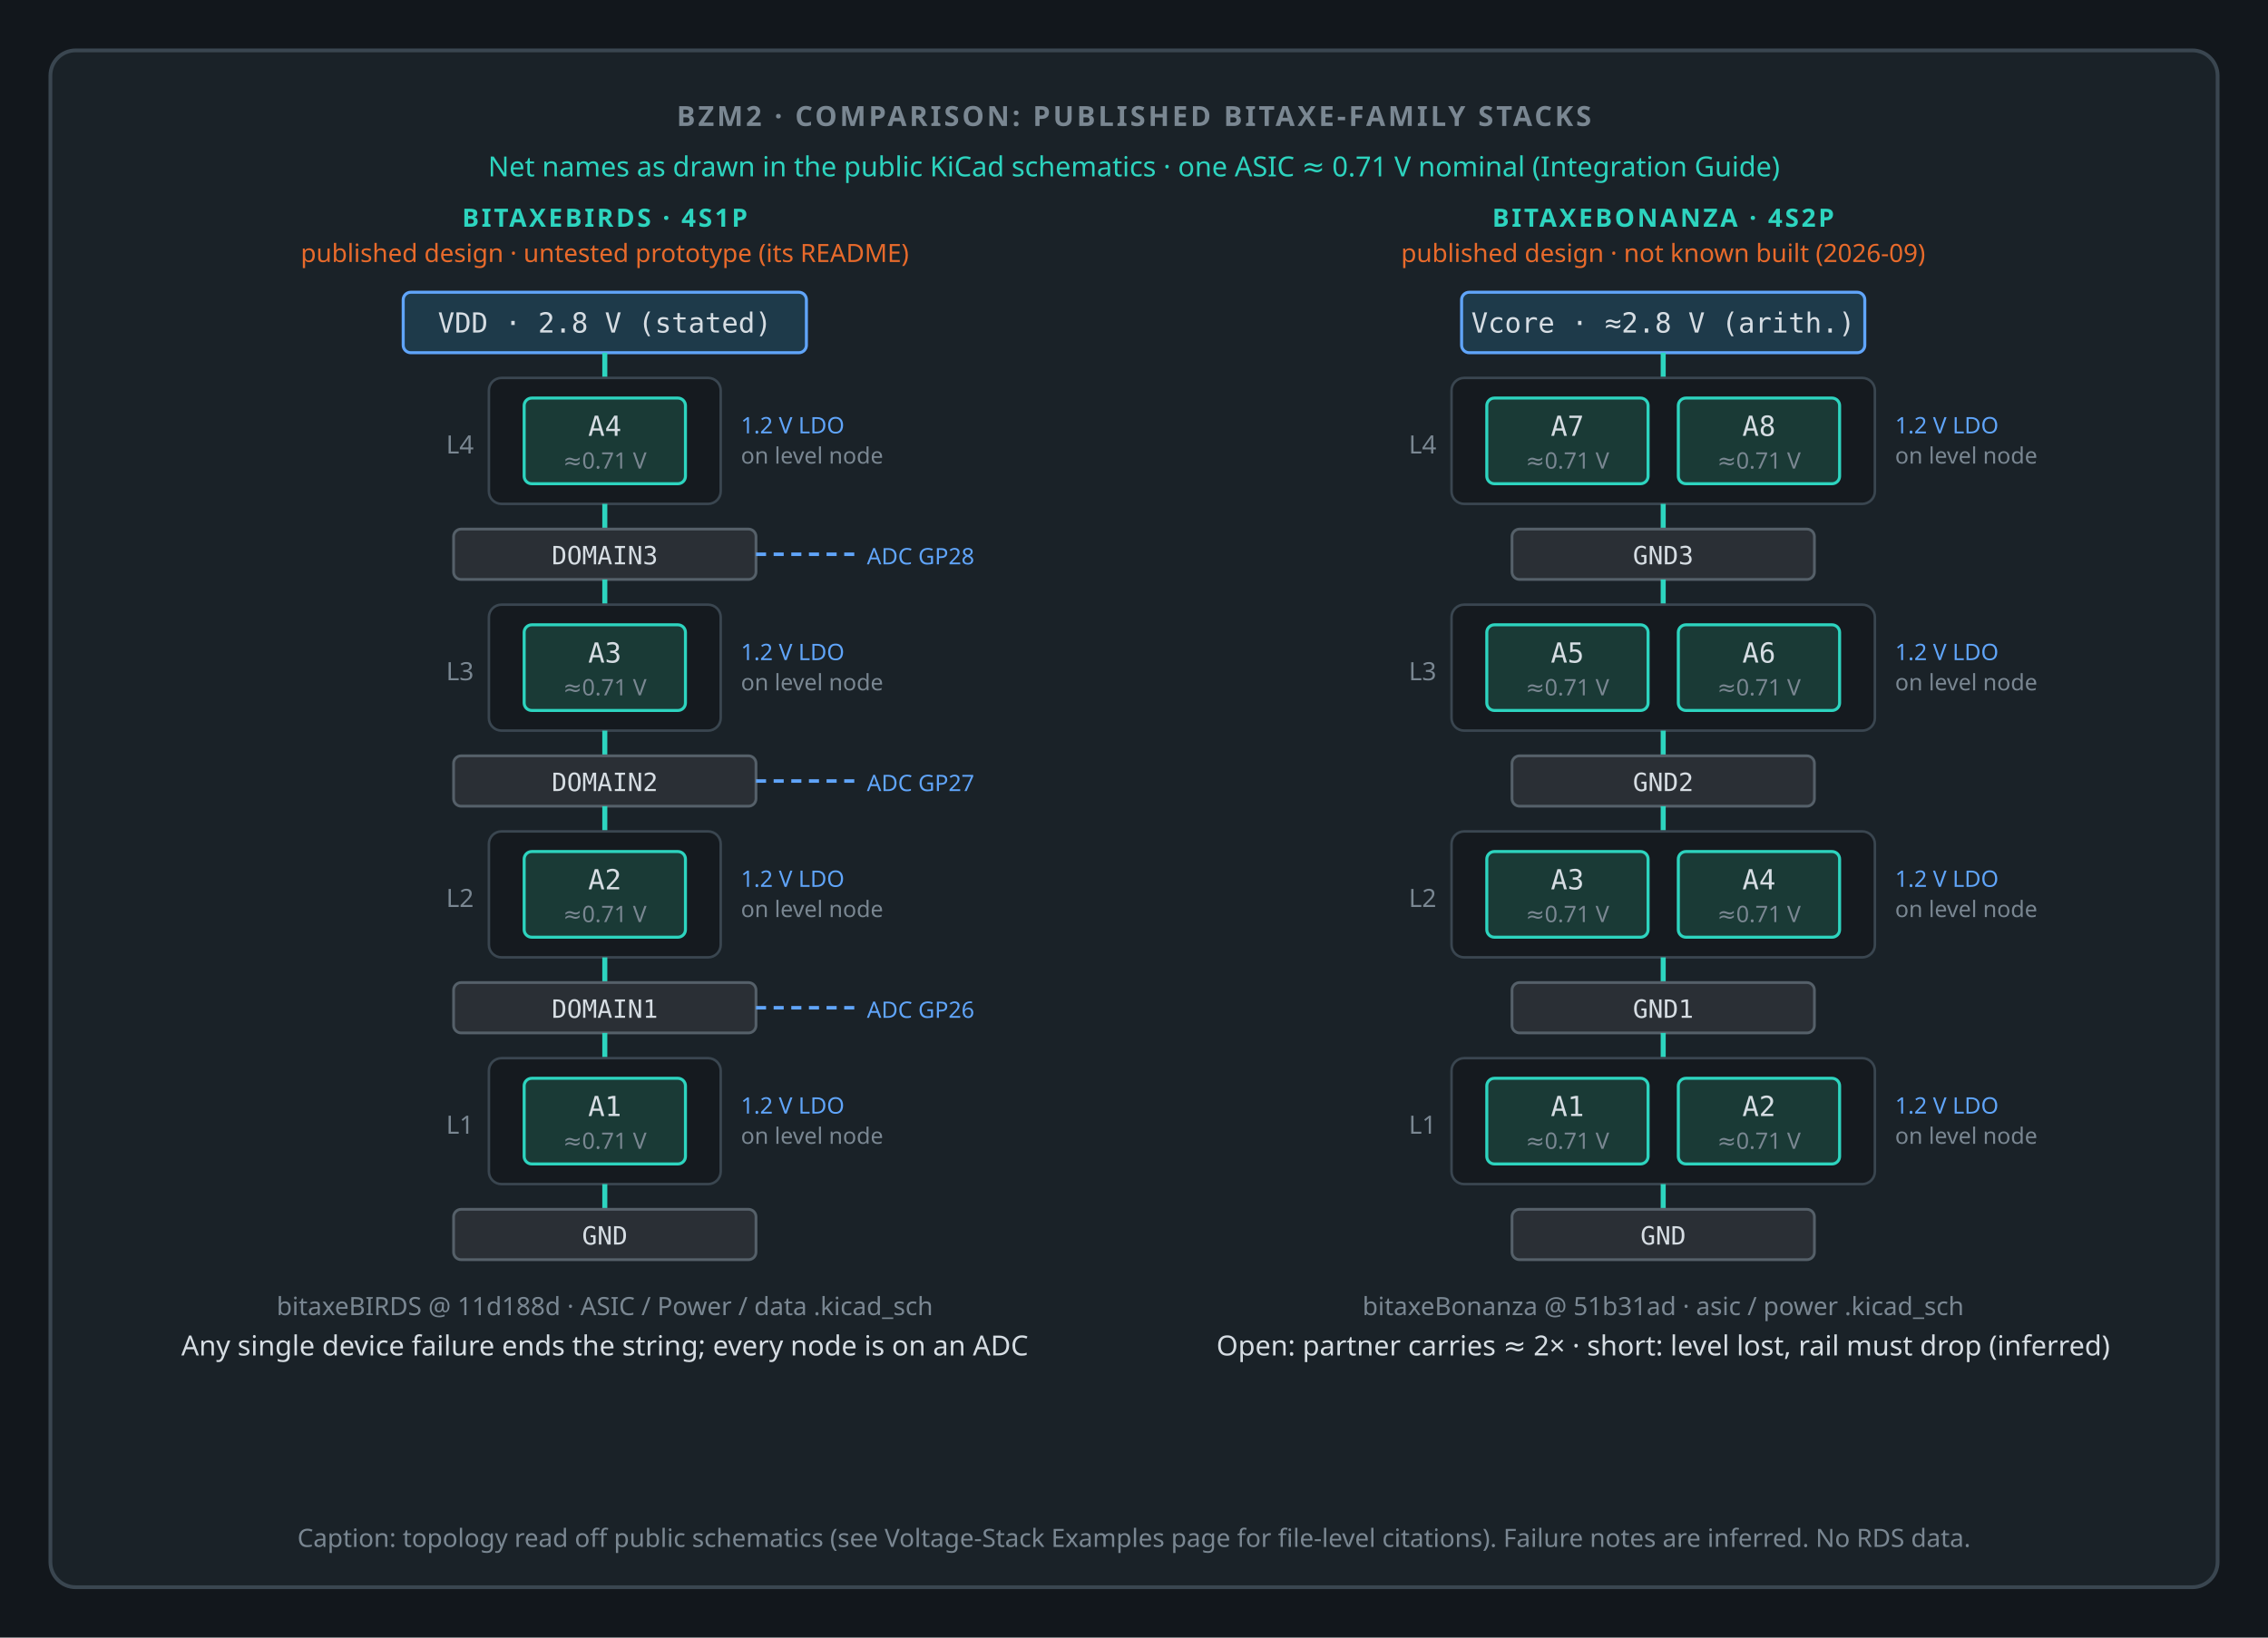
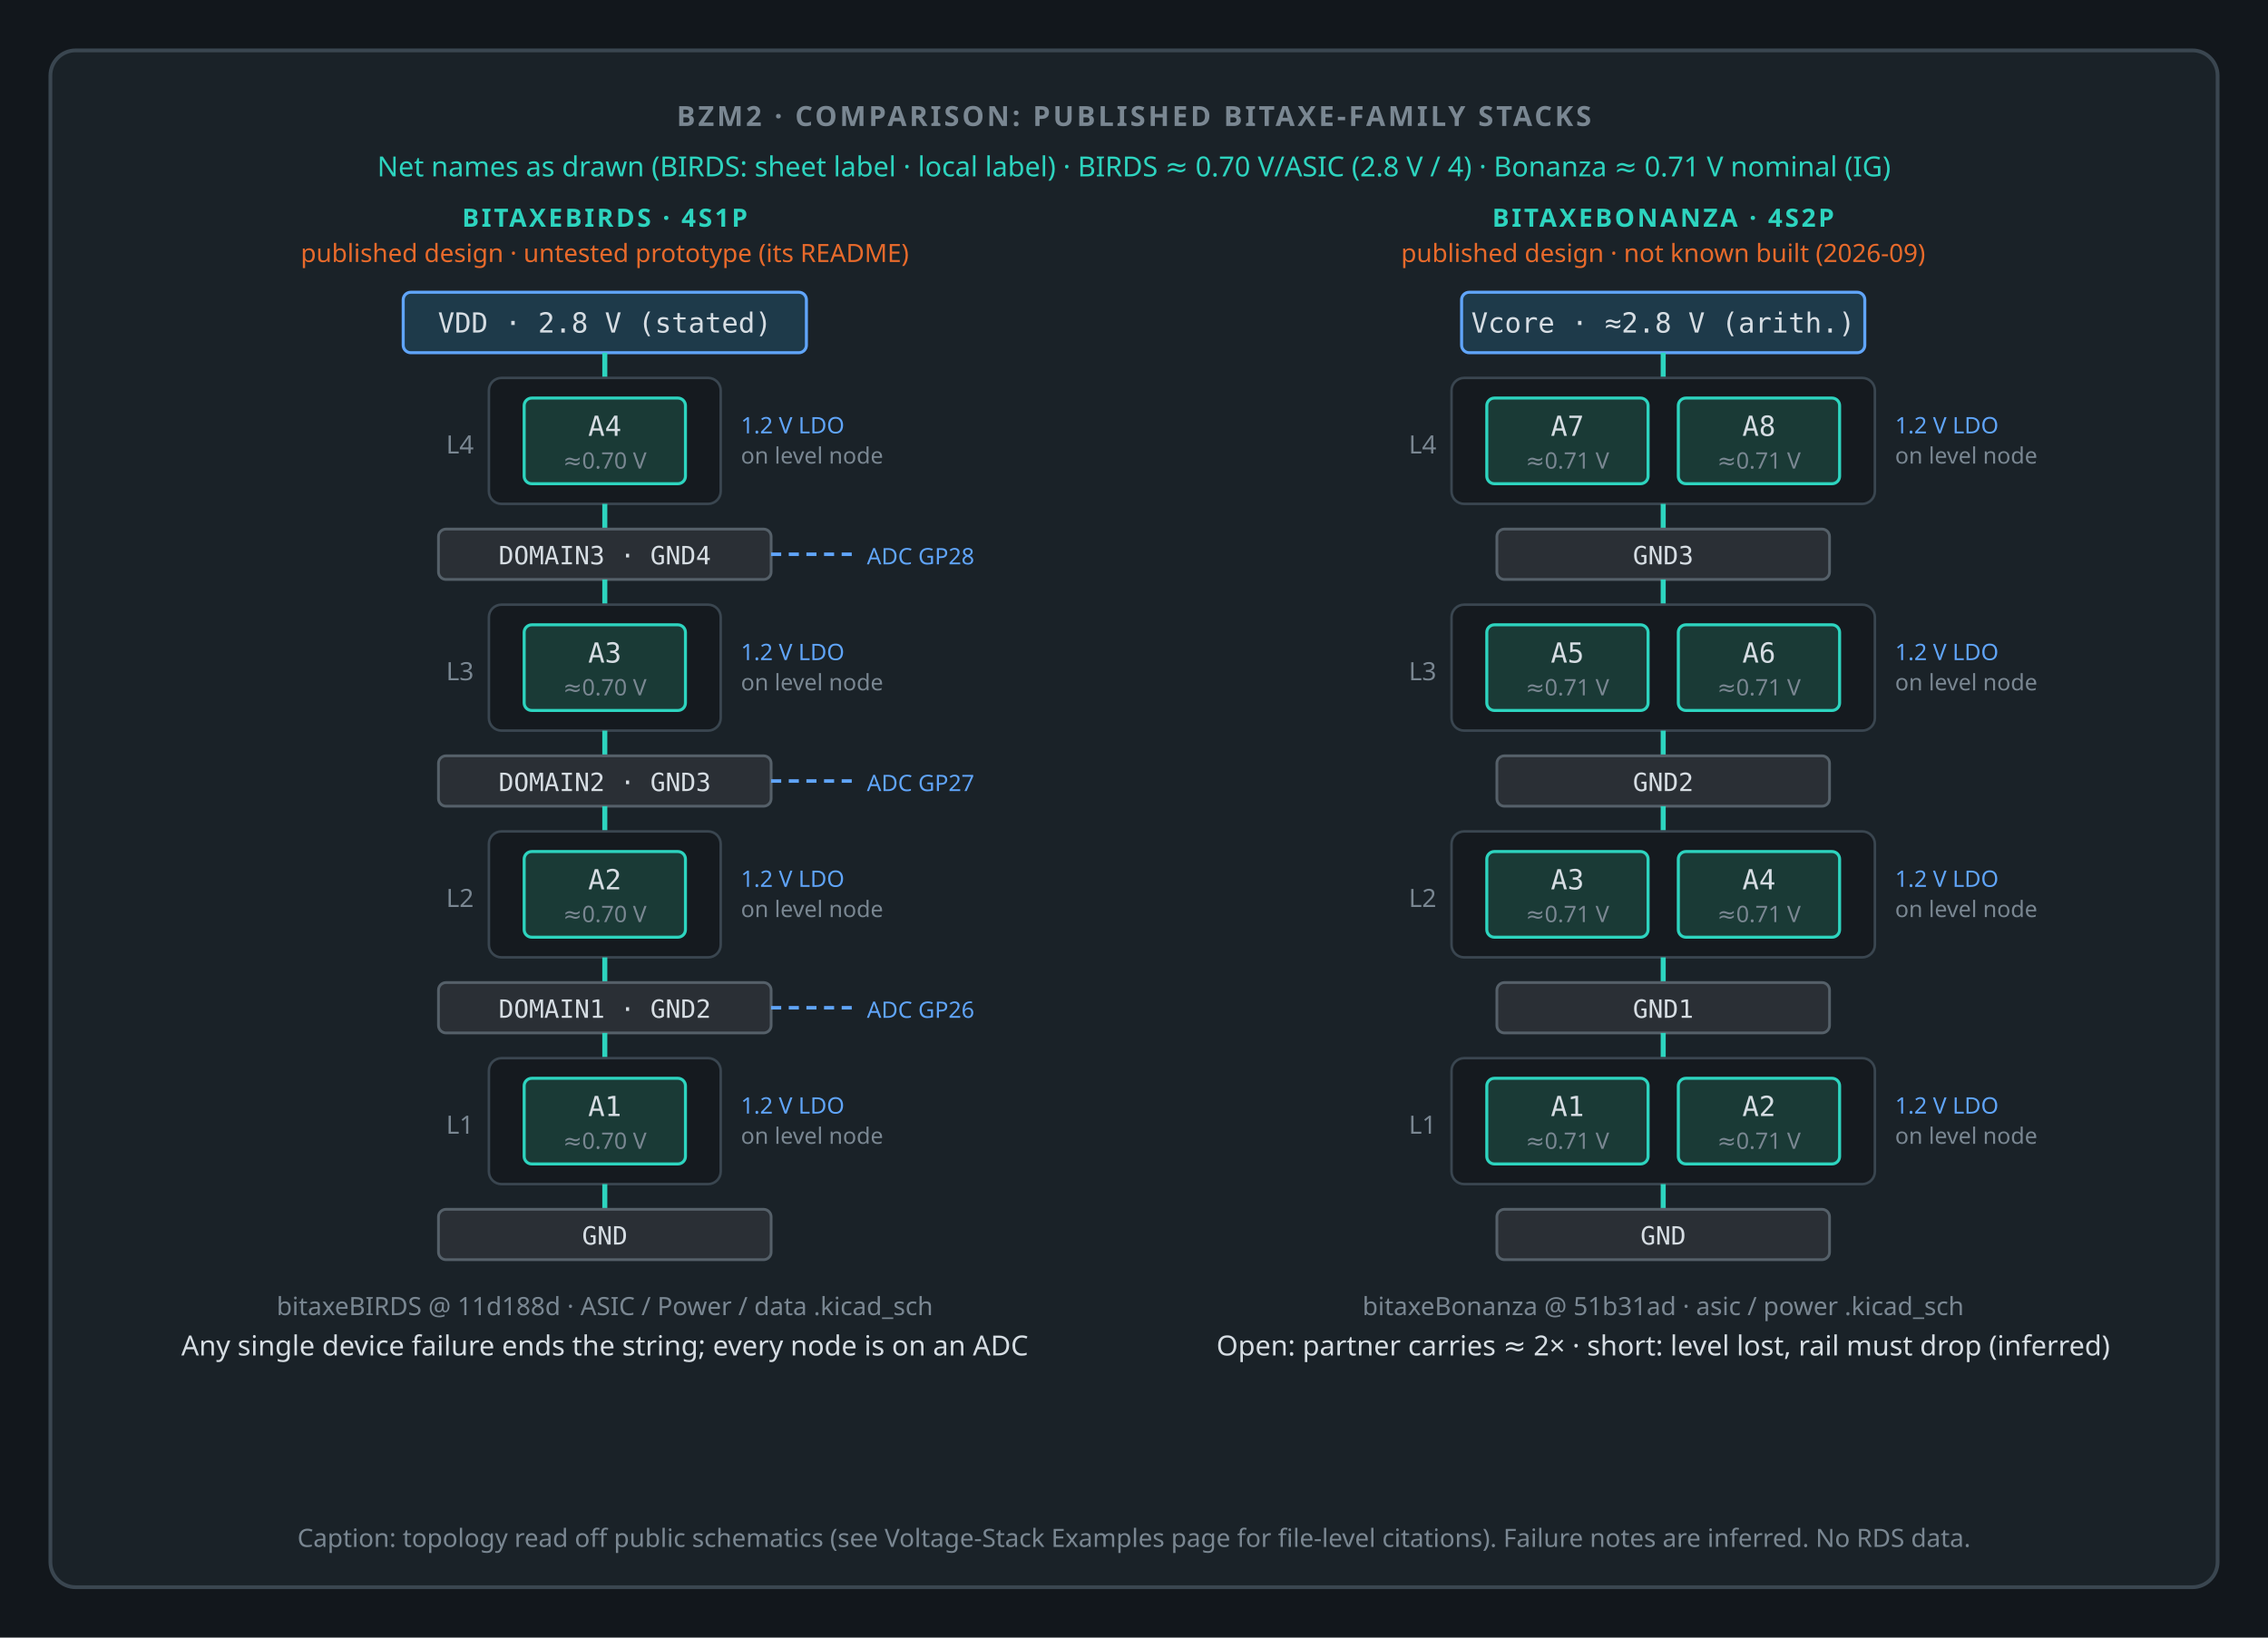
<svg xmlns="http://www.w3.org/2000/svg" viewBox="0 0 900 650" role="img" aria-label="bitaxeBIRDS four ASICs in series and bitaxeBonanza four levels of two ASICs in parallel">
  <rect width="900" height="650" fill="#12171c" />
  <rect x="20" y="20" width="860" height="610" rx="10" fill="#1a2228" stroke="#3a4650" stroke-width="1.5" />
  <text x="450.0" y="50" text-anchor="middle" fill="#7a8792" font-family="Orbitron,sans-serif" font-size="11" font-weight="600" letter-spacing="0.1em">BZM2 · COMPARISON: PUBLISHED BITAXE-FAMILY STACKS</text>
-   <text x="450.0" y="70" text-anchor="middle" fill="#2dd4bf" font-family="Ubuntu,sans-serif" font-size="11">Net names as drawn in the public KiCad schematics · one ASIC ≈ 0.71 V nominal (Integration Guide)</text>
+   <text x="450.0" y="70" text-anchor="middle" fill="#2dd4bf" font-family="Ubuntu,sans-serif" font-size="11">Net names as drawn (BIRDS: sheet label · local label) · BIRDS ≈ 0.70 V/ASIC (2.8 V / 4) · Bonanza ≈ 0.71 V nominal (IG)</text>
  <text x="240" y="90" text-anchor="middle" fill="#2dd4bf" font-family="Orbitron,sans-serif" font-size="10" font-weight="600" letter-spacing="0.1em">BITAXEBIRDS · 4S1P</text>
  <text x="660" y="90" text-anchor="middle" fill="#2dd4bf" font-family="Orbitron,sans-serif" font-size="10" font-weight="600" letter-spacing="0.1em">BITAXEBONANZA · 4S2P</text>
  <text x="240" y="104" text-anchor="middle" fill="#E86A2B" font-family="Ubuntu,sans-serif" font-size="10">published design · untested prototype (its README)</text>
  <text x="660" y="104" text-anchor="middle" fill="#E86A2B" font-family="Ubuntu,sans-serif" font-size="10">published design · not known built (2026-09)</text>
  <rect x="160.0" y="116" width="160" height="24" rx="3" fill="#1e3a4a" stroke="#60a5fa" stroke-width="1.2" />
  <text x="240.0" y="132" text-anchor="middle" fill="#d6dde3" font-family="JetBrains Mono,monospace" font-size="11">VDD · 2.8 V (stated)</text>
  <line x1="240.0" y1="140" x2="240.0" y2="150" stroke="#2dd4bf" stroke-width="2" />
  <rect x="194.0" y="150" width="92" height="50" rx="5" fill="#151a1f" stroke="#3a4650" stroke-width="1" />
  <text x="188.0" y="180" text-anchor="end" fill="#7a8792" font-family="Ubuntu,sans-serif" font-size="10">L4</text>
  <rect x="208.0" y="158" width="64" height="34" rx="3" fill="#1a3a36" stroke="#2dd4bf" stroke-width="1.2" />
  <text x="240.0" y="173" text-anchor="middle" fill="#d6dde3" font-family="JetBrains Mono,monospace" font-size="11">A4</text>
-   <text x="240.0" y="186" text-anchor="middle" fill="#7a8792" font-family="Ubuntu,sans-serif" font-size="9">≈0.71 V</text>
+   <text x="240.0" y="186" text-anchor="middle" fill="#7a8792" font-family="Ubuntu,sans-serif" font-size="9">≈0.70 V</text>
  <text x="294.0" y="172" text-anchor="start" fill="#60a5fa" font-family="Ubuntu,sans-serif" font-size="9">1.2 V LDO</text>
  <text x="294.0" y="184" text-anchor="start" fill="#7a8792" font-family="Ubuntu,sans-serif" font-size="9">on level node</text>
  <line x1="240.0" y1="200" x2="240.0" y2="210" stroke="#2dd4bf" stroke-width="2" />
-   <rect x="180.0" y="210" width="120" height="20" rx="3" fill="#2a2f35" stroke="#556069" stroke-width="1.1" />
-   <text x="240.0" y="224" text-anchor="middle" fill="#d6dde3" font-family="JetBrains Mono,monospace" font-size="10">DOMAIN3</text>
-   <line x1="300.0" y1="220" x2="340.0" y2="220" stroke="#60a5fa" stroke-width="1.4" stroke-dasharray="4 3" />
+   <rect x="174.0" y="210" width="132" height="20" rx="3" fill="#2a2f35" stroke="#556069" stroke-width="1.1" />
+   <text x="240.0" y="224" text-anchor="middle" fill="#d6dde3" font-family="JetBrains Mono,monospace" font-size="10">DOMAIN3 · GND4</text>
+   <line x1="306.0" y1="220" x2="340.0" y2="220" stroke="#60a5fa" stroke-width="1.4" stroke-dasharray="4 3" />
  <text x="344.0" y="224" text-anchor="start" fill="#60a5fa" font-family="Ubuntu,sans-serif" font-size="9">ADC GP28</text>
  <line x1="240.0" y1="230" x2="240.0" y2="240" stroke="#2dd4bf" stroke-width="2" />
  <rect x="194.0" y="240" width="92" height="50" rx="5" fill="#151a1f" stroke="#3a4650" stroke-width="1" />
  <text x="188.0" y="270" text-anchor="end" fill="#7a8792" font-family="Ubuntu,sans-serif" font-size="10">L3</text>
  <rect x="208.0" y="248" width="64" height="34" rx="3" fill="#1a3a36" stroke="#2dd4bf" stroke-width="1.2" />
  <text x="240.0" y="263" text-anchor="middle" fill="#d6dde3" font-family="JetBrains Mono,monospace" font-size="11">A3</text>
-   <text x="240.0" y="276" text-anchor="middle" fill="#7a8792" font-family="Ubuntu,sans-serif" font-size="9">≈0.71 V</text>
+   <text x="240.0" y="276" text-anchor="middle" fill="#7a8792" font-family="Ubuntu,sans-serif" font-size="9">≈0.70 V</text>
  <text x="294.0" y="262" text-anchor="start" fill="#60a5fa" font-family="Ubuntu,sans-serif" font-size="9">1.2 V LDO</text>
  <text x="294.0" y="274" text-anchor="start" fill="#7a8792" font-family="Ubuntu,sans-serif" font-size="9">on level node</text>
  <line x1="240.0" y1="290" x2="240.0" y2="300" stroke="#2dd4bf" stroke-width="2" />
-   <rect x="180.0" y="300" width="120" height="20" rx="3" fill="#2a2f35" stroke="#556069" stroke-width="1.1" />
-   <text x="240.0" y="314" text-anchor="middle" fill="#d6dde3" font-family="JetBrains Mono,monospace" font-size="10">DOMAIN2</text>
-   <line x1="300.0" y1="310" x2="340.0" y2="310" stroke="#60a5fa" stroke-width="1.4" stroke-dasharray="4 3" />
+   <rect x="174.0" y="300" width="132" height="20" rx="3" fill="#2a2f35" stroke="#556069" stroke-width="1.1" />
+   <text x="240.0" y="314" text-anchor="middle" fill="#d6dde3" font-family="JetBrains Mono,monospace" font-size="10">DOMAIN2 · GND3</text>
+   <line x1="306.0" y1="310" x2="340.0" y2="310" stroke="#60a5fa" stroke-width="1.4" stroke-dasharray="4 3" />
  <text x="344.0" y="314" text-anchor="start" fill="#60a5fa" font-family="Ubuntu,sans-serif" font-size="9">ADC GP27</text>
  <line x1="240.0" y1="320" x2="240.0" y2="330" stroke="#2dd4bf" stroke-width="2" />
  <rect x="194.0" y="330" width="92" height="50" rx="5" fill="#151a1f" stroke="#3a4650" stroke-width="1" />
  <text x="188.0" y="360" text-anchor="end" fill="#7a8792" font-family="Ubuntu,sans-serif" font-size="10">L2</text>
  <rect x="208.0" y="338" width="64" height="34" rx="3" fill="#1a3a36" stroke="#2dd4bf" stroke-width="1.2" />
  <text x="240.0" y="353" text-anchor="middle" fill="#d6dde3" font-family="JetBrains Mono,monospace" font-size="11">A2</text>
-   <text x="240.0" y="366" text-anchor="middle" fill="#7a8792" font-family="Ubuntu,sans-serif" font-size="9">≈0.71 V</text>
+   <text x="240.0" y="366" text-anchor="middle" fill="#7a8792" font-family="Ubuntu,sans-serif" font-size="9">≈0.70 V</text>
  <text x="294.0" y="352" text-anchor="start" fill="#60a5fa" font-family="Ubuntu,sans-serif" font-size="9">1.2 V LDO</text>
  <text x="294.0" y="364" text-anchor="start" fill="#7a8792" font-family="Ubuntu,sans-serif" font-size="9">on level node</text>
  <line x1="240.0" y1="380" x2="240.0" y2="390" stroke="#2dd4bf" stroke-width="2" />
-   <rect x="180.0" y="390" width="120" height="20" rx="3" fill="#2a2f35" stroke="#556069" stroke-width="1.1" />
-   <text x="240.0" y="404" text-anchor="middle" fill="#d6dde3" font-family="JetBrains Mono,monospace" font-size="10">DOMAIN1</text>
-   <line x1="300.0" y1="400" x2="340.0" y2="400" stroke="#60a5fa" stroke-width="1.4" stroke-dasharray="4 3" />
+   <rect x="174.0" y="390" width="132" height="20" rx="3" fill="#2a2f35" stroke="#556069" stroke-width="1.1" />
+   <text x="240.0" y="404" text-anchor="middle" fill="#d6dde3" font-family="JetBrains Mono,monospace" font-size="10">DOMAIN1 · GND2</text>
+   <line x1="306.0" y1="400" x2="340.0" y2="400" stroke="#60a5fa" stroke-width="1.4" stroke-dasharray="4 3" />
  <text x="344.0" y="404" text-anchor="start" fill="#60a5fa" font-family="Ubuntu,sans-serif" font-size="9">ADC GP26</text>
  <line x1="240.0" y1="410" x2="240.0" y2="420" stroke="#2dd4bf" stroke-width="2" />
  <rect x="194.0" y="420" width="92" height="50" rx="5" fill="#151a1f" stroke="#3a4650" stroke-width="1" />
  <text x="188.0" y="450" text-anchor="end" fill="#7a8792" font-family="Ubuntu,sans-serif" font-size="10">L1</text>
  <rect x="208.0" y="428" width="64" height="34" rx="3" fill="#1a3a36" stroke="#2dd4bf" stroke-width="1.2" />
  <text x="240.0" y="443" text-anchor="middle" fill="#d6dde3" font-family="JetBrains Mono,monospace" font-size="11">A1</text>
-   <text x="240.0" y="456" text-anchor="middle" fill="#7a8792" font-family="Ubuntu,sans-serif" font-size="9">≈0.71 V</text>
+   <text x="240.0" y="456" text-anchor="middle" fill="#7a8792" font-family="Ubuntu,sans-serif" font-size="9">≈0.70 V</text>
  <text x="294.0" y="442" text-anchor="start" fill="#60a5fa" font-family="Ubuntu,sans-serif" font-size="9">1.2 V LDO</text>
  <text x="294.0" y="454" text-anchor="start" fill="#7a8792" font-family="Ubuntu,sans-serif" font-size="9">on level node</text>
  <line x1="240.0" y1="470" x2="240.0" y2="480" stroke="#2dd4bf" stroke-width="2" />
-   <rect x="180.0" y="480" width="120" height="20" rx="3" fill="#2a2f35" stroke="#556069" stroke-width="1.1" />
+   <rect x="174.0" y="480" width="132" height="20" rx="3" fill="#2a2f35" stroke="#556069" stroke-width="1.1" />
  <text x="240.0" y="494" text-anchor="middle" fill="#d6dde3" font-family="JetBrains Mono,monospace" font-size="10">GND</text>
  <rect x="580.0" y="116" width="160" height="24" rx="3" fill="#1e3a4a" stroke="#60a5fa" stroke-width="1.2" />
  <text x="660.0" y="132" text-anchor="middle" fill="#d6dde3" font-family="JetBrains Mono,monospace" font-size="11">Vcore · ≈2.8 V (arith.)</text>
  <line x1="660.0" y1="140" x2="660.0" y2="150" stroke="#2dd4bf" stroke-width="2" />
  <rect x="576.0" y="150" width="168" height="50" rx="5" fill="#151a1f" stroke="#3a4650" stroke-width="1" />
  <text x="570.0" y="180" text-anchor="end" fill="#7a8792" font-family="Ubuntu,sans-serif" font-size="10">L4</text>
  <rect x="590.0" y="158" width="64" height="34" rx="3" fill="#1a3a36" stroke="#2dd4bf" stroke-width="1.2" />
  <text x="622.0" y="173" text-anchor="middle" fill="#d6dde3" font-family="JetBrains Mono,monospace" font-size="11">A7</text>
  <text x="622.0" y="186" text-anchor="middle" fill="#7a8792" font-family="Ubuntu,sans-serif" font-size="9">≈0.71 V</text>
  <rect x="666.0" y="158" width="64" height="34" rx="3" fill="#1a3a36" stroke="#2dd4bf" stroke-width="1.2" />
  <text x="698.0" y="173" text-anchor="middle" fill="#d6dde3" font-family="JetBrains Mono,monospace" font-size="11">A8</text>
  <text x="698.0" y="186" text-anchor="middle" fill="#7a8792" font-family="Ubuntu,sans-serif" font-size="9">≈0.71 V</text>
  <text x="752.0" y="172" text-anchor="start" fill="#60a5fa" font-family="Ubuntu,sans-serif" font-size="9">1.2 V LDO</text>
  <text x="752.0" y="184" text-anchor="start" fill="#7a8792" font-family="Ubuntu,sans-serif" font-size="9">on level node</text>
  <line x1="660.0" y1="200" x2="660.0" y2="210" stroke="#2dd4bf" stroke-width="2" />
-   <rect x="600.0" y="210" width="120" height="20" rx="3" fill="#2a2f35" stroke="#556069" stroke-width="1.1" />
+   <rect x="594.0" y="210" width="132" height="20" rx="3" fill="#2a2f35" stroke="#556069" stroke-width="1.1" />
  <text x="660.0" y="224" text-anchor="middle" fill="#d6dde3" font-family="JetBrains Mono,monospace" font-size="10">GND3</text>
  <line x1="660.0" y1="230" x2="660.0" y2="240" stroke="#2dd4bf" stroke-width="2" />
  <rect x="576.0" y="240" width="168" height="50" rx="5" fill="#151a1f" stroke="#3a4650" stroke-width="1" />
  <text x="570.0" y="270" text-anchor="end" fill="#7a8792" font-family="Ubuntu,sans-serif" font-size="10">L3</text>
  <rect x="590.0" y="248" width="64" height="34" rx="3" fill="#1a3a36" stroke="#2dd4bf" stroke-width="1.2" />
  <text x="622.0" y="263" text-anchor="middle" fill="#d6dde3" font-family="JetBrains Mono,monospace" font-size="11">A5</text>
  <text x="622.0" y="276" text-anchor="middle" fill="#7a8792" font-family="Ubuntu,sans-serif" font-size="9">≈0.71 V</text>
  <rect x="666.0" y="248" width="64" height="34" rx="3" fill="#1a3a36" stroke="#2dd4bf" stroke-width="1.2" />
  <text x="698.0" y="263" text-anchor="middle" fill="#d6dde3" font-family="JetBrains Mono,monospace" font-size="11">A6</text>
  <text x="698.0" y="276" text-anchor="middle" fill="#7a8792" font-family="Ubuntu,sans-serif" font-size="9">≈0.71 V</text>
  <text x="752.0" y="262" text-anchor="start" fill="#60a5fa" font-family="Ubuntu,sans-serif" font-size="9">1.2 V LDO</text>
  <text x="752.0" y="274" text-anchor="start" fill="#7a8792" font-family="Ubuntu,sans-serif" font-size="9">on level node</text>
  <line x1="660.0" y1="290" x2="660.0" y2="300" stroke="#2dd4bf" stroke-width="2" />
-   <rect x="600.0" y="300" width="120" height="20" rx="3" fill="#2a2f35" stroke="#556069" stroke-width="1.1" />
+   <rect x="594.0" y="300" width="132" height="20" rx="3" fill="#2a2f35" stroke="#556069" stroke-width="1.1" />
  <text x="660.0" y="314" text-anchor="middle" fill="#d6dde3" font-family="JetBrains Mono,monospace" font-size="10">GND2</text>
  <line x1="660.0" y1="320" x2="660.0" y2="330" stroke="#2dd4bf" stroke-width="2" />
  <rect x="576.0" y="330" width="168" height="50" rx="5" fill="#151a1f" stroke="#3a4650" stroke-width="1" />
  <text x="570.0" y="360" text-anchor="end" fill="#7a8792" font-family="Ubuntu,sans-serif" font-size="10">L2</text>
  <rect x="590.0" y="338" width="64" height="34" rx="3" fill="#1a3a36" stroke="#2dd4bf" stroke-width="1.2" />
  <text x="622.0" y="353" text-anchor="middle" fill="#d6dde3" font-family="JetBrains Mono,monospace" font-size="11">A3</text>
  <text x="622.0" y="366" text-anchor="middle" fill="#7a8792" font-family="Ubuntu,sans-serif" font-size="9">≈0.71 V</text>
  <rect x="666.0" y="338" width="64" height="34" rx="3" fill="#1a3a36" stroke="#2dd4bf" stroke-width="1.2" />
  <text x="698.0" y="353" text-anchor="middle" fill="#d6dde3" font-family="JetBrains Mono,monospace" font-size="11">A4</text>
  <text x="698.0" y="366" text-anchor="middle" fill="#7a8792" font-family="Ubuntu,sans-serif" font-size="9">≈0.71 V</text>
  <text x="752.0" y="352" text-anchor="start" fill="#60a5fa" font-family="Ubuntu,sans-serif" font-size="9">1.2 V LDO</text>
  <text x="752.0" y="364" text-anchor="start" fill="#7a8792" font-family="Ubuntu,sans-serif" font-size="9">on level node</text>
  <line x1="660.0" y1="380" x2="660.0" y2="390" stroke="#2dd4bf" stroke-width="2" />
-   <rect x="600.0" y="390" width="120" height="20" rx="3" fill="#2a2f35" stroke="#556069" stroke-width="1.1" />
+   <rect x="594.0" y="390" width="132" height="20" rx="3" fill="#2a2f35" stroke="#556069" stroke-width="1.1" />
  <text x="660.0" y="404" text-anchor="middle" fill="#d6dde3" font-family="JetBrains Mono,monospace" font-size="10">GND1</text>
  <line x1="660.0" y1="410" x2="660.0" y2="420" stroke="#2dd4bf" stroke-width="2" />
  <rect x="576.0" y="420" width="168" height="50" rx="5" fill="#151a1f" stroke="#3a4650" stroke-width="1" />
  <text x="570.0" y="450" text-anchor="end" fill="#7a8792" font-family="Ubuntu,sans-serif" font-size="10">L1</text>
  <rect x="590.0" y="428" width="64" height="34" rx="3" fill="#1a3a36" stroke="#2dd4bf" stroke-width="1.2" />
  <text x="622.0" y="443" text-anchor="middle" fill="#d6dde3" font-family="JetBrains Mono,monospace" font-size="11">A1</text>
  <text x="622.0" y="456" text-anchor="middle" fill="#7a8792" font-family="Ubuntu,sans-serif" font-size="9">≈0.71 V</text>
  <rect x="666.0" y="428" width="64" height="34" rx="3" fill="#1a3a36" stroke="#2dd4bf" stroke-width="1.2" />
  <text x="698.0" y="443" text-anchor="middle" fill="#d6dde3" font-family="JetBrains Mono,monospace" font-size="11">A2</text>
  <text x="698.0" y="456" text-anchor="middle" fill="#7a8792" font-family="Ubuntu,sans-serif" font-size="9">≈0.71 V</text>
  <text x="752.0" y="442" text-anchor="start" fill="#60a5fa" font-family="Ubuntu,sans-serif" font-size="9">1.2 V LDO</text>
  <text x="752.0" y="454" text-anchor="start" fill="#7a8792" font-family="Ubuntu,sans-serif" font-size="9">on level node</text>
  <line x1="660.0" y1="470" x2="660.0" y2="480" stroke="#2dd4bf" stroke-width="2" />
-   <rect x="600.0" y="480" width="120" height="20" rx="3" fill="#2a2f35" stroke="#556069" stroke-width="1.1" />
+   <rect x="594.0" y="480" width="132" height="20" rx="3" fill="#2a2f35" stroke="#556069" stroke-width="1.1" />
  <text x="660.0" y="494" text-anchor="middle" fill="#d6dde3" font-family="JetBrains Mono,monospace" font-size="10">GND</text>
  <text x="240" y="522" text-anchor="middle" fill="#7a8792" font-family="Ubuntu,sans-serif" font-size="10">bitaxeBIRDS @ 11d188d · ASIC / Power / data .kicad_sch</text>
  <text x="240" y="538" text-anchor="middle" fill="#d6dde3" font-family="Ubuntu,sans-serif" font-size="11">Any single device failure ends the string; every node is on an ADC</text>
  <text x="660" y="522" text-anchor="middle" fill="#7a8792" font-family="Ubuntu,sans-serif" font-size="10">bitaxeBonanza @ 51b31ad · asic / power .kicad_sch</text>
  <text x="660" y="538" text-anchor="middle" fill="#d6dde3" font-family="Ubuntu,sans-serif" font-size="11">Open: partner carries ≈ 2× · short: level lost, rail must drop (inferred)</text>
  <text x="450.0" y="614" text-anchor="middle" fill="#7a8792" font-family="Ubuntu,sans-serif" font-size="10">Caption: topology read off public schematics (see Voltage-Stack Examples page for file-level citations). Failure notes are inferred. No RDS data.</text>
</svg>
